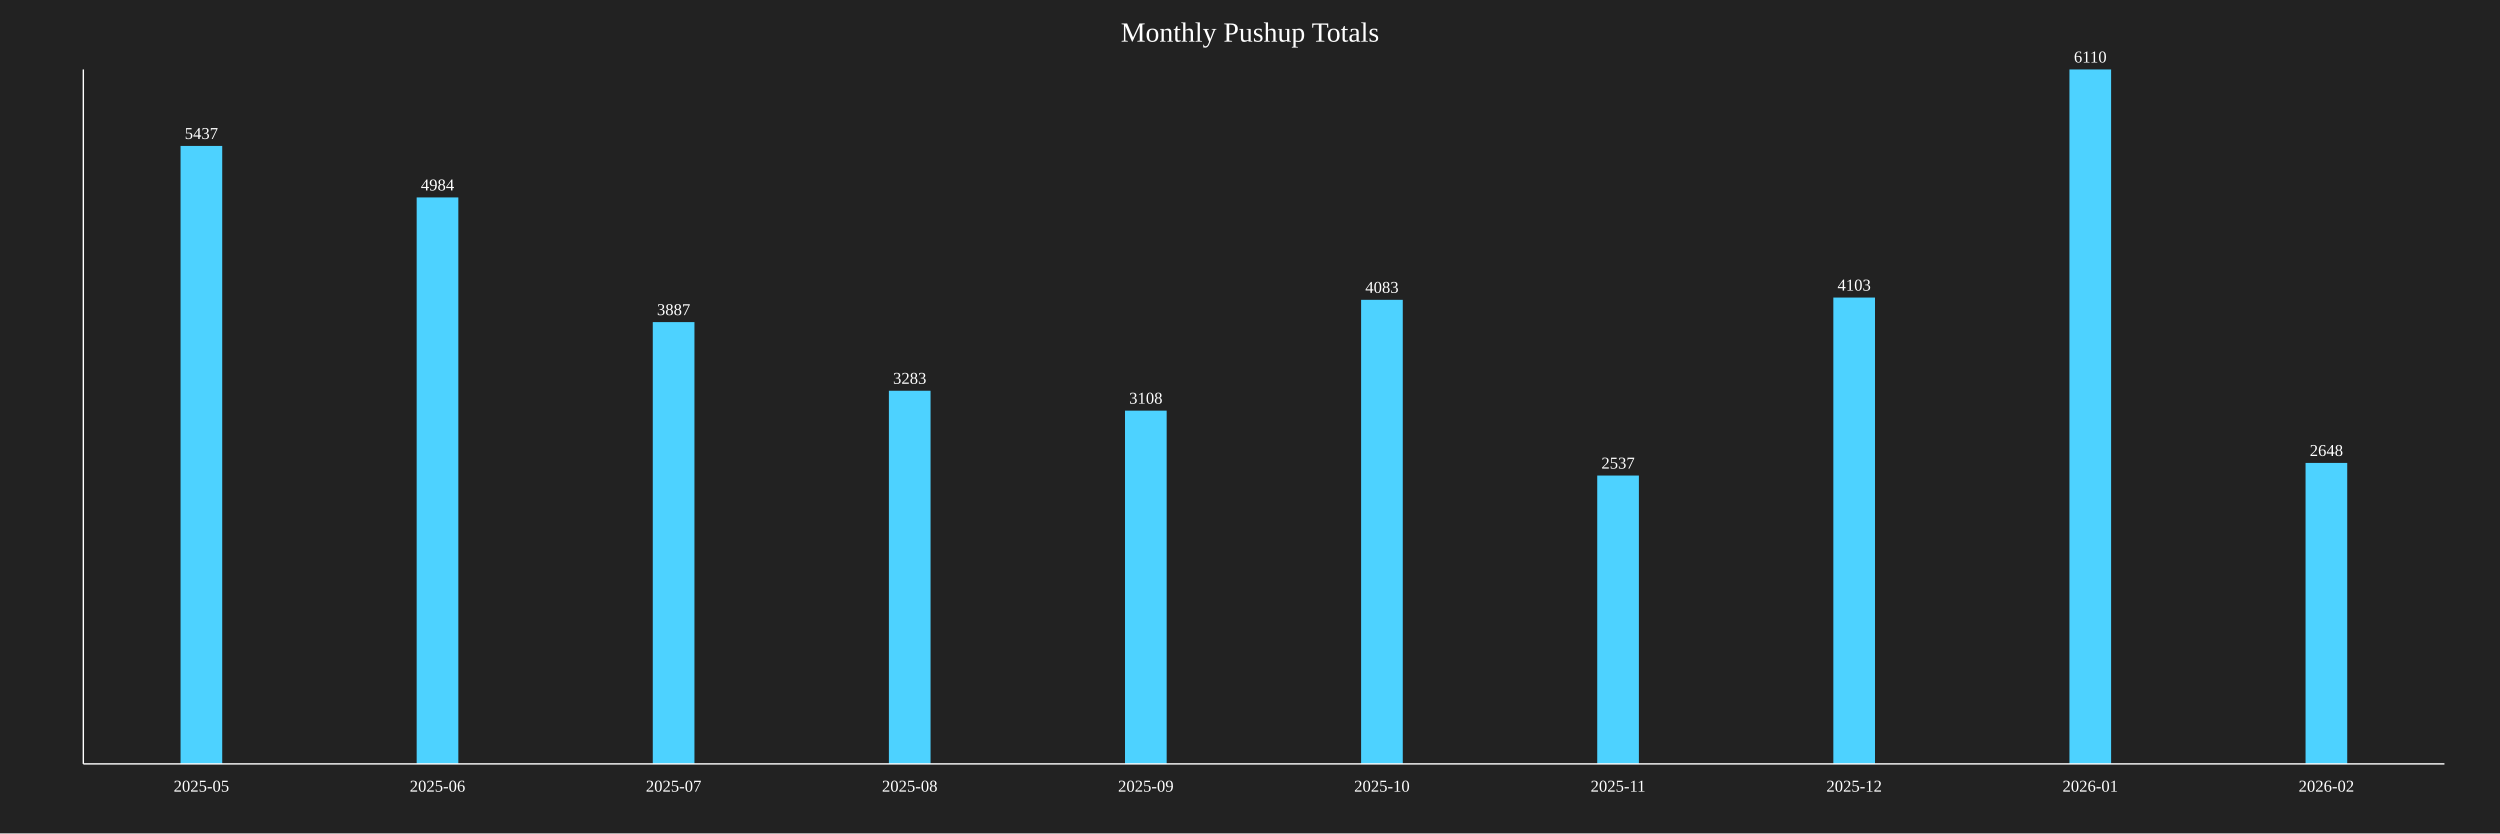
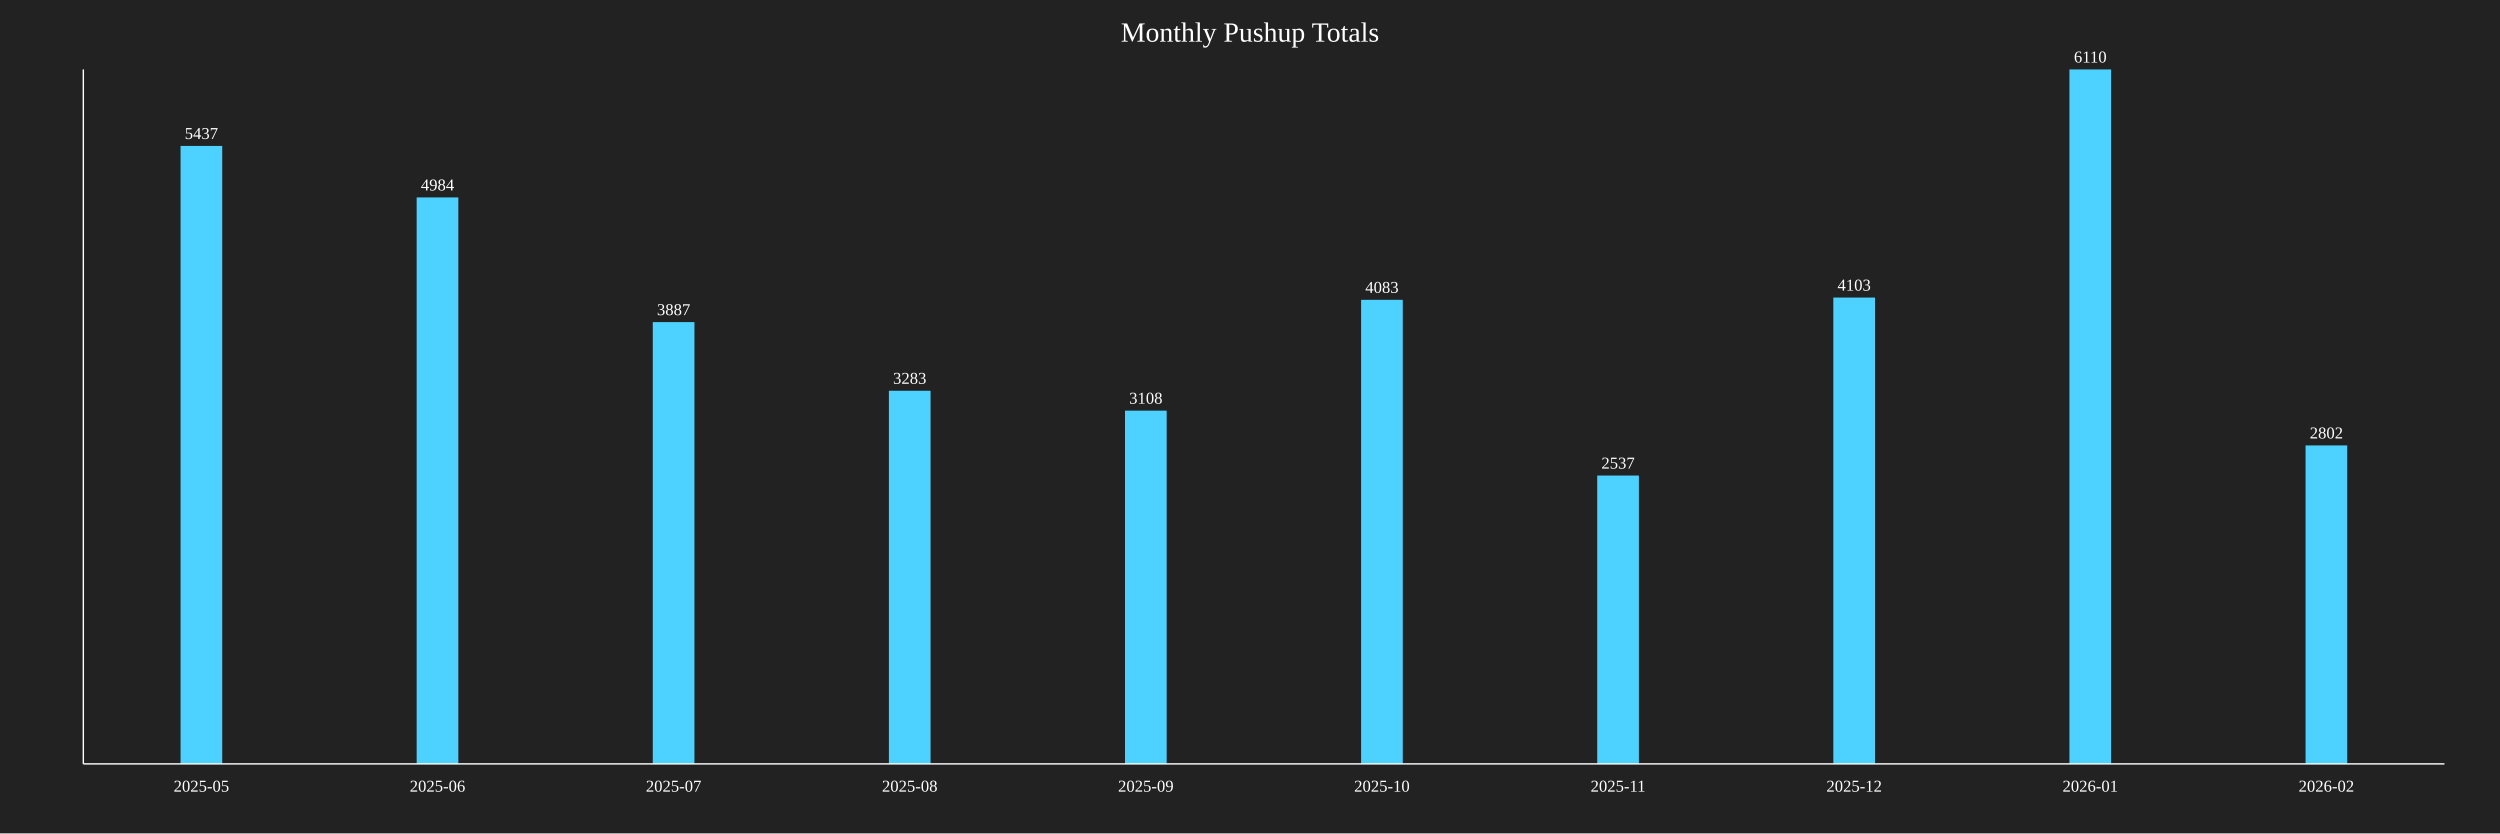
<svg xmlns="http://www.w3.org/2000/svg" baseProfile="full" height="600" version="1.1" width="1800">
  <defs />
  <rect fill="#222222" height="100%" width="100%" x="0" y="0" />
  <text fill="white" font-size="20" text-anchor="middle" x="900.0" y="30">Monthly Pushup Totals</text>
  <rect fill="#4DD2FF" height="444.926" width="30" x="130.0" y="105.074" />
  <text fill="white" font-size="12" text-anchor="middle" x="145.0" y="100.074">5437</text>
  <text fill="white" font-size="12" text-anchor="middle" x="145.0" y="570">2025-05</text>
  <rect fill="#4DD2FF" height="407.856" width="30" x="300.0" y="142.144" />
  <text fill="white" font-size="12" text-anchor="middle" x="315.0" y="137.144">4984</text>
  <text fill="white" font-size="12" text-anchor="middle" x="315.0" y="570">2025-06</text>
  <rect fill="#4DD2FF" height="318.085" width="30" x="470.0" y="231.915" />
  <text fill="white" font-size="12" text-anchor="middle" x="485.0" y="226.915">3887</text>
  <text fill="white" font-size="12" text-anchor="middle" x="485.0" y="570">2025-07</text>
  <rect fill="#4DD2FF" height="268.658" width="30" x="640.0" y="281.342" />
  <text fill="white" font-size="12" text-anchor="middle" x="655.0" y="276.342">3283</text>
  <text fill="white" font-size="12" text-anchor="middle" x="655.0" y="570">2025-08</text>
  <rect fill="#4DD2FF" height="254.337" width="30" x="810.0" y="295.663" />
  <text fill="white" font-size="12" text-anchor="middle" x="825.0" y="290.663">3108</text>
  <text fill="white" font-size="12" text-anchor="middle" x="825.0" y="570">2025-09</text>
  <rect fill="#4DD2FF" height="334.124" width="30" x="980.0" y="215.876" />
  <text fill="white" font-size="12" text-anchor="middle" x="995.0" y="210.876">4083</text>
  <text fill="white" font-size="12" text-anchor="middle" x="995.0" y="570">2025-10</text>
  <rect fill="#4DD2FF" height="207.61" width="30" x="1150.0" y="342.39" />
  <text fill="white" font-size="12" text-anchor="middle" x="1165.0" y="337.39">2537</text>
  <text fill="white" font-size="12" text-anchor="middle" x="1165.0" y="570">2025-11</text>
  <rect fill="#4DD2FF" height="335.761" width="30" x="1320.0" y="214.239" />
  <text fill="white" font-size="12" text-anchor="middle" x="1335.0" y="209.239">4103</text>
  <text fill="white" font-size="12" text-anchor="middle" x="1335.0" y="570">2025-12</text>
  <rect fill="#4DD2FF" height="500.0" width="30" x="1490.0" y="50.0" />
  <text fill="white" font-size="12" text-anchor="middle" x="1505.0" y="45.0">6110</text>
  <text fill="white" font-size="12" text-anchor="middle" x="1505.0" y="570">2026-01</text>
-   <rect fill="#4DD2FF" height="216.694" width="30" x="1660.0" y="333.306" />
-   <text fill="white" font-size="12" text-anchor="middle" x="1675.0" y="328.306">2648</text>
+   <rect fill="#4DD2FF" height="229.296" width="30" x="1660.0" y="320.704" />
+   <text fill="white" font-size="12" text-anchor="middle" x="1675.0" y="315.704">2802</text>
  <text fill="white" font-size="12" text-anchor="middle" x="1675.0" y="570">2026-02</text>
  <line stroke="white" x1="60" x2="60" y1="50" y2="550" />
  <line stroke="white" x1="60" x2="1760" y1="550" y2="550" />
</svg>
